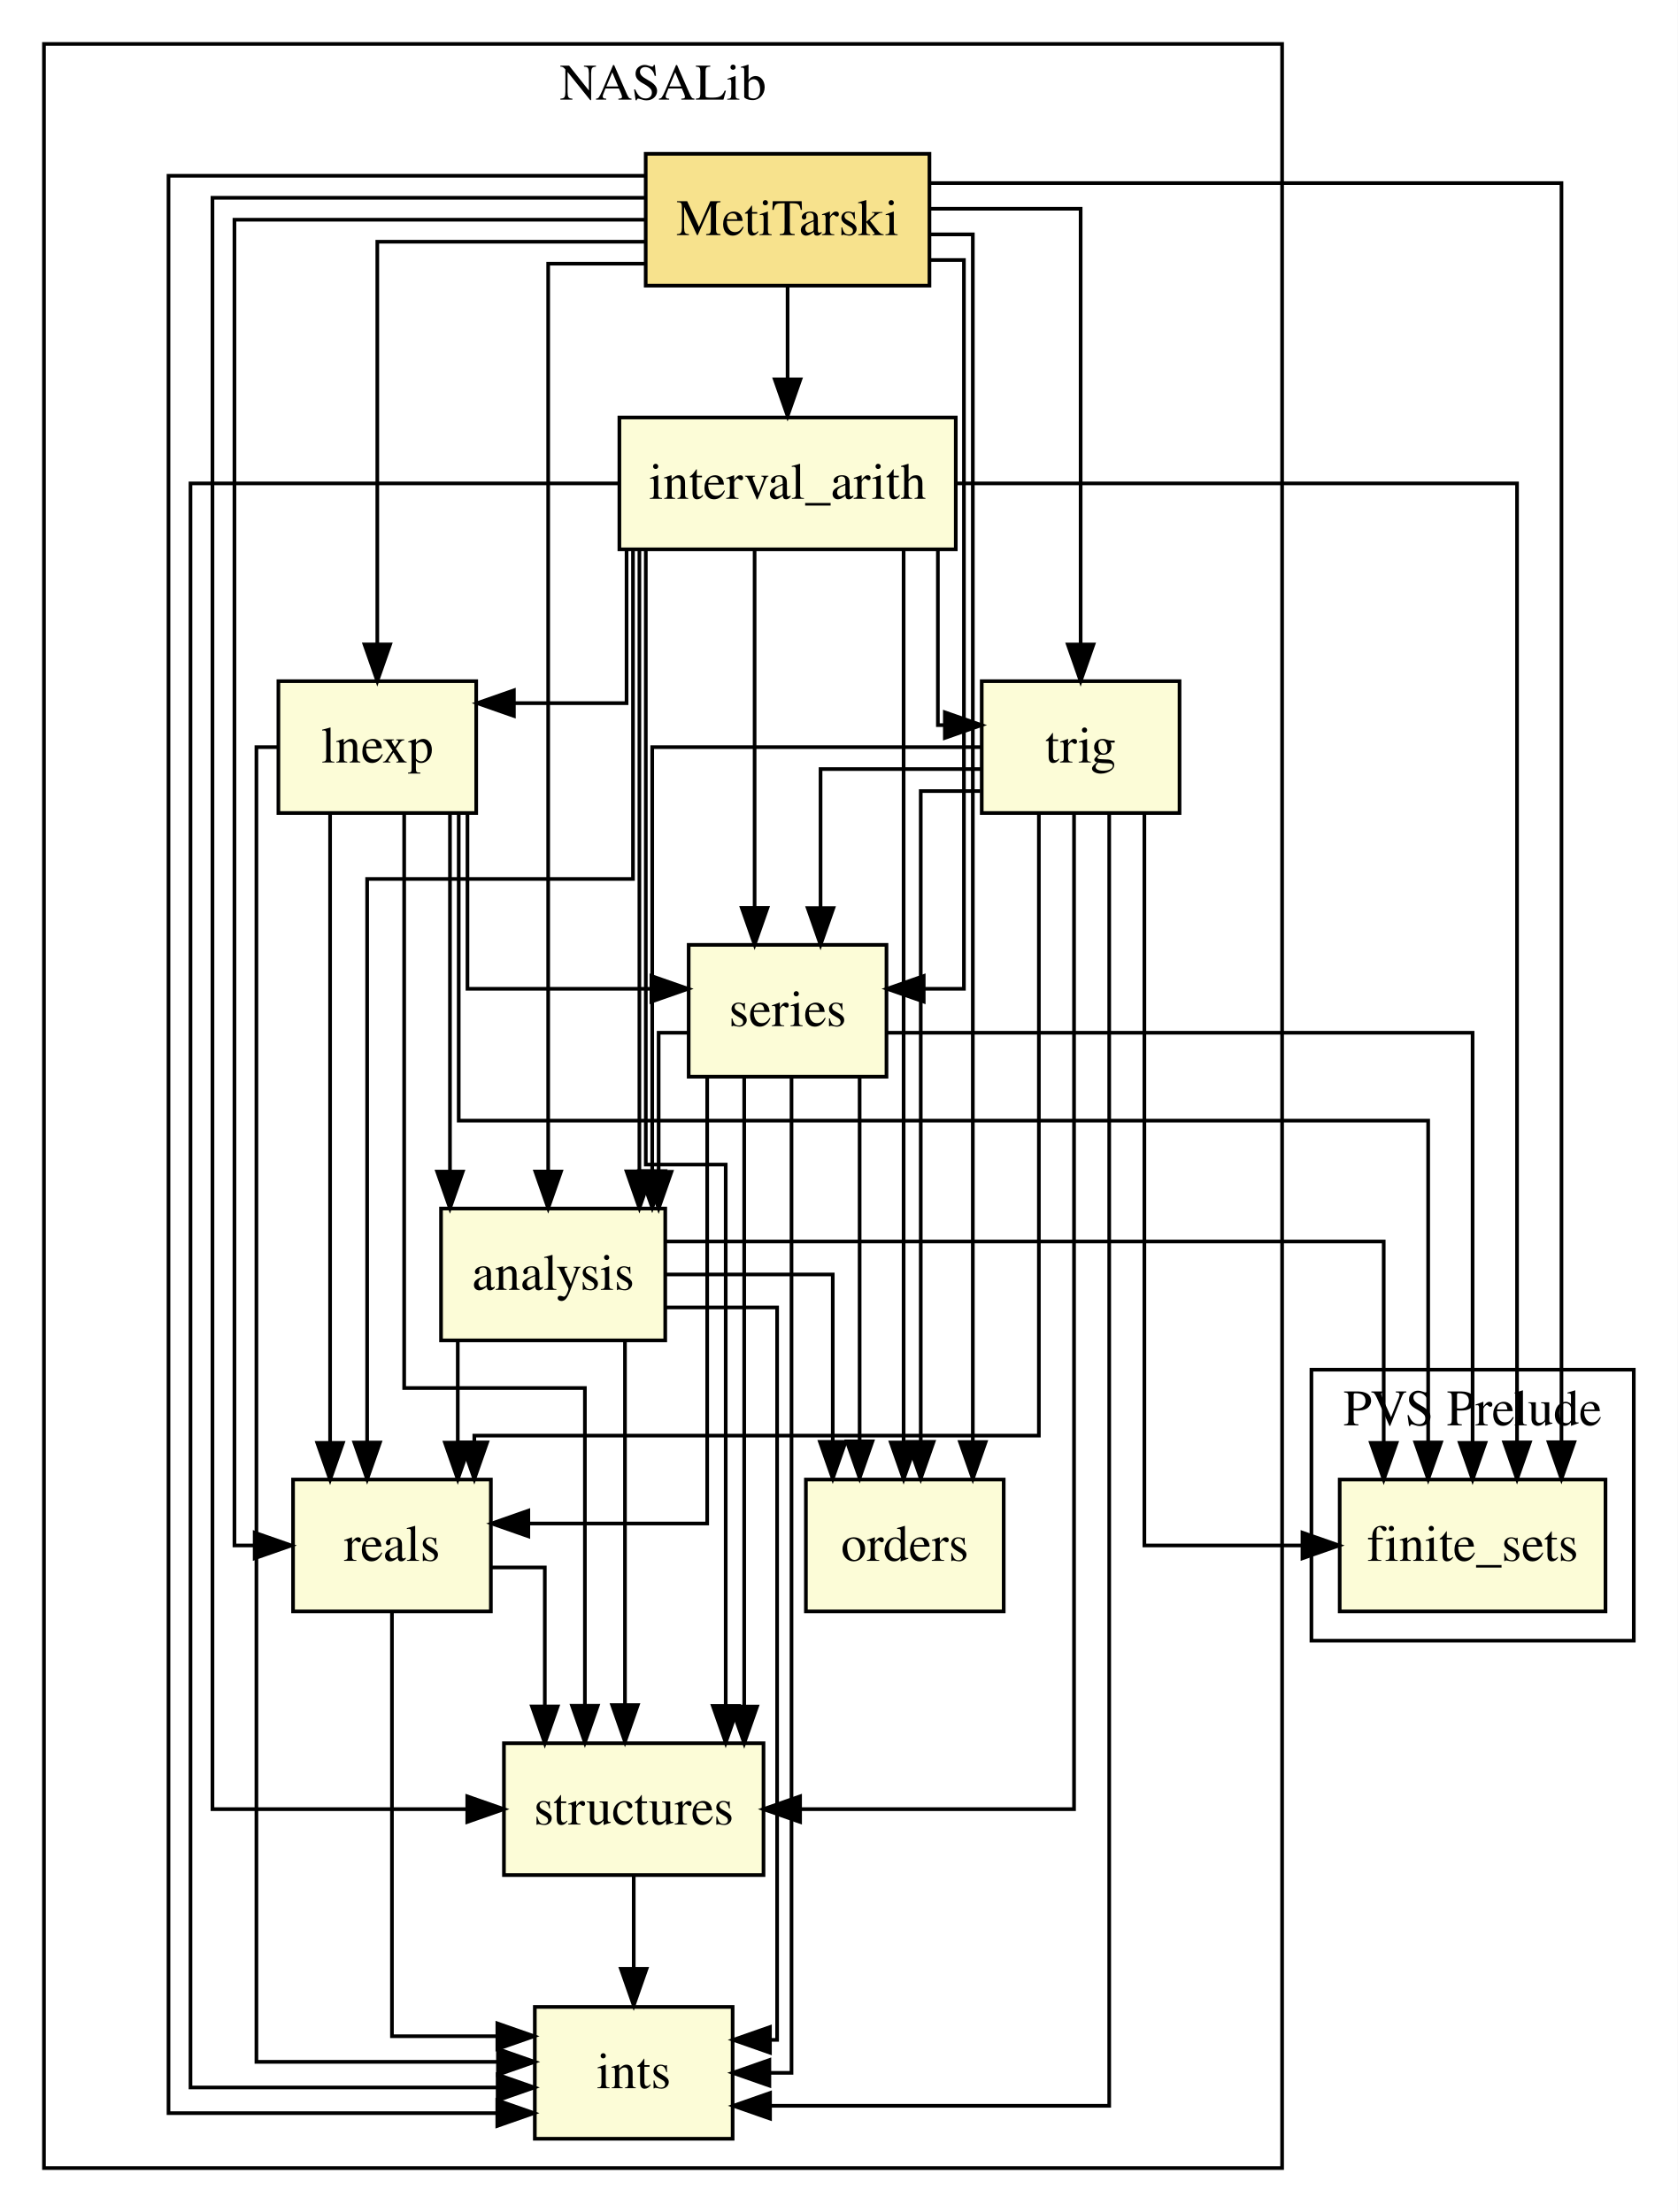
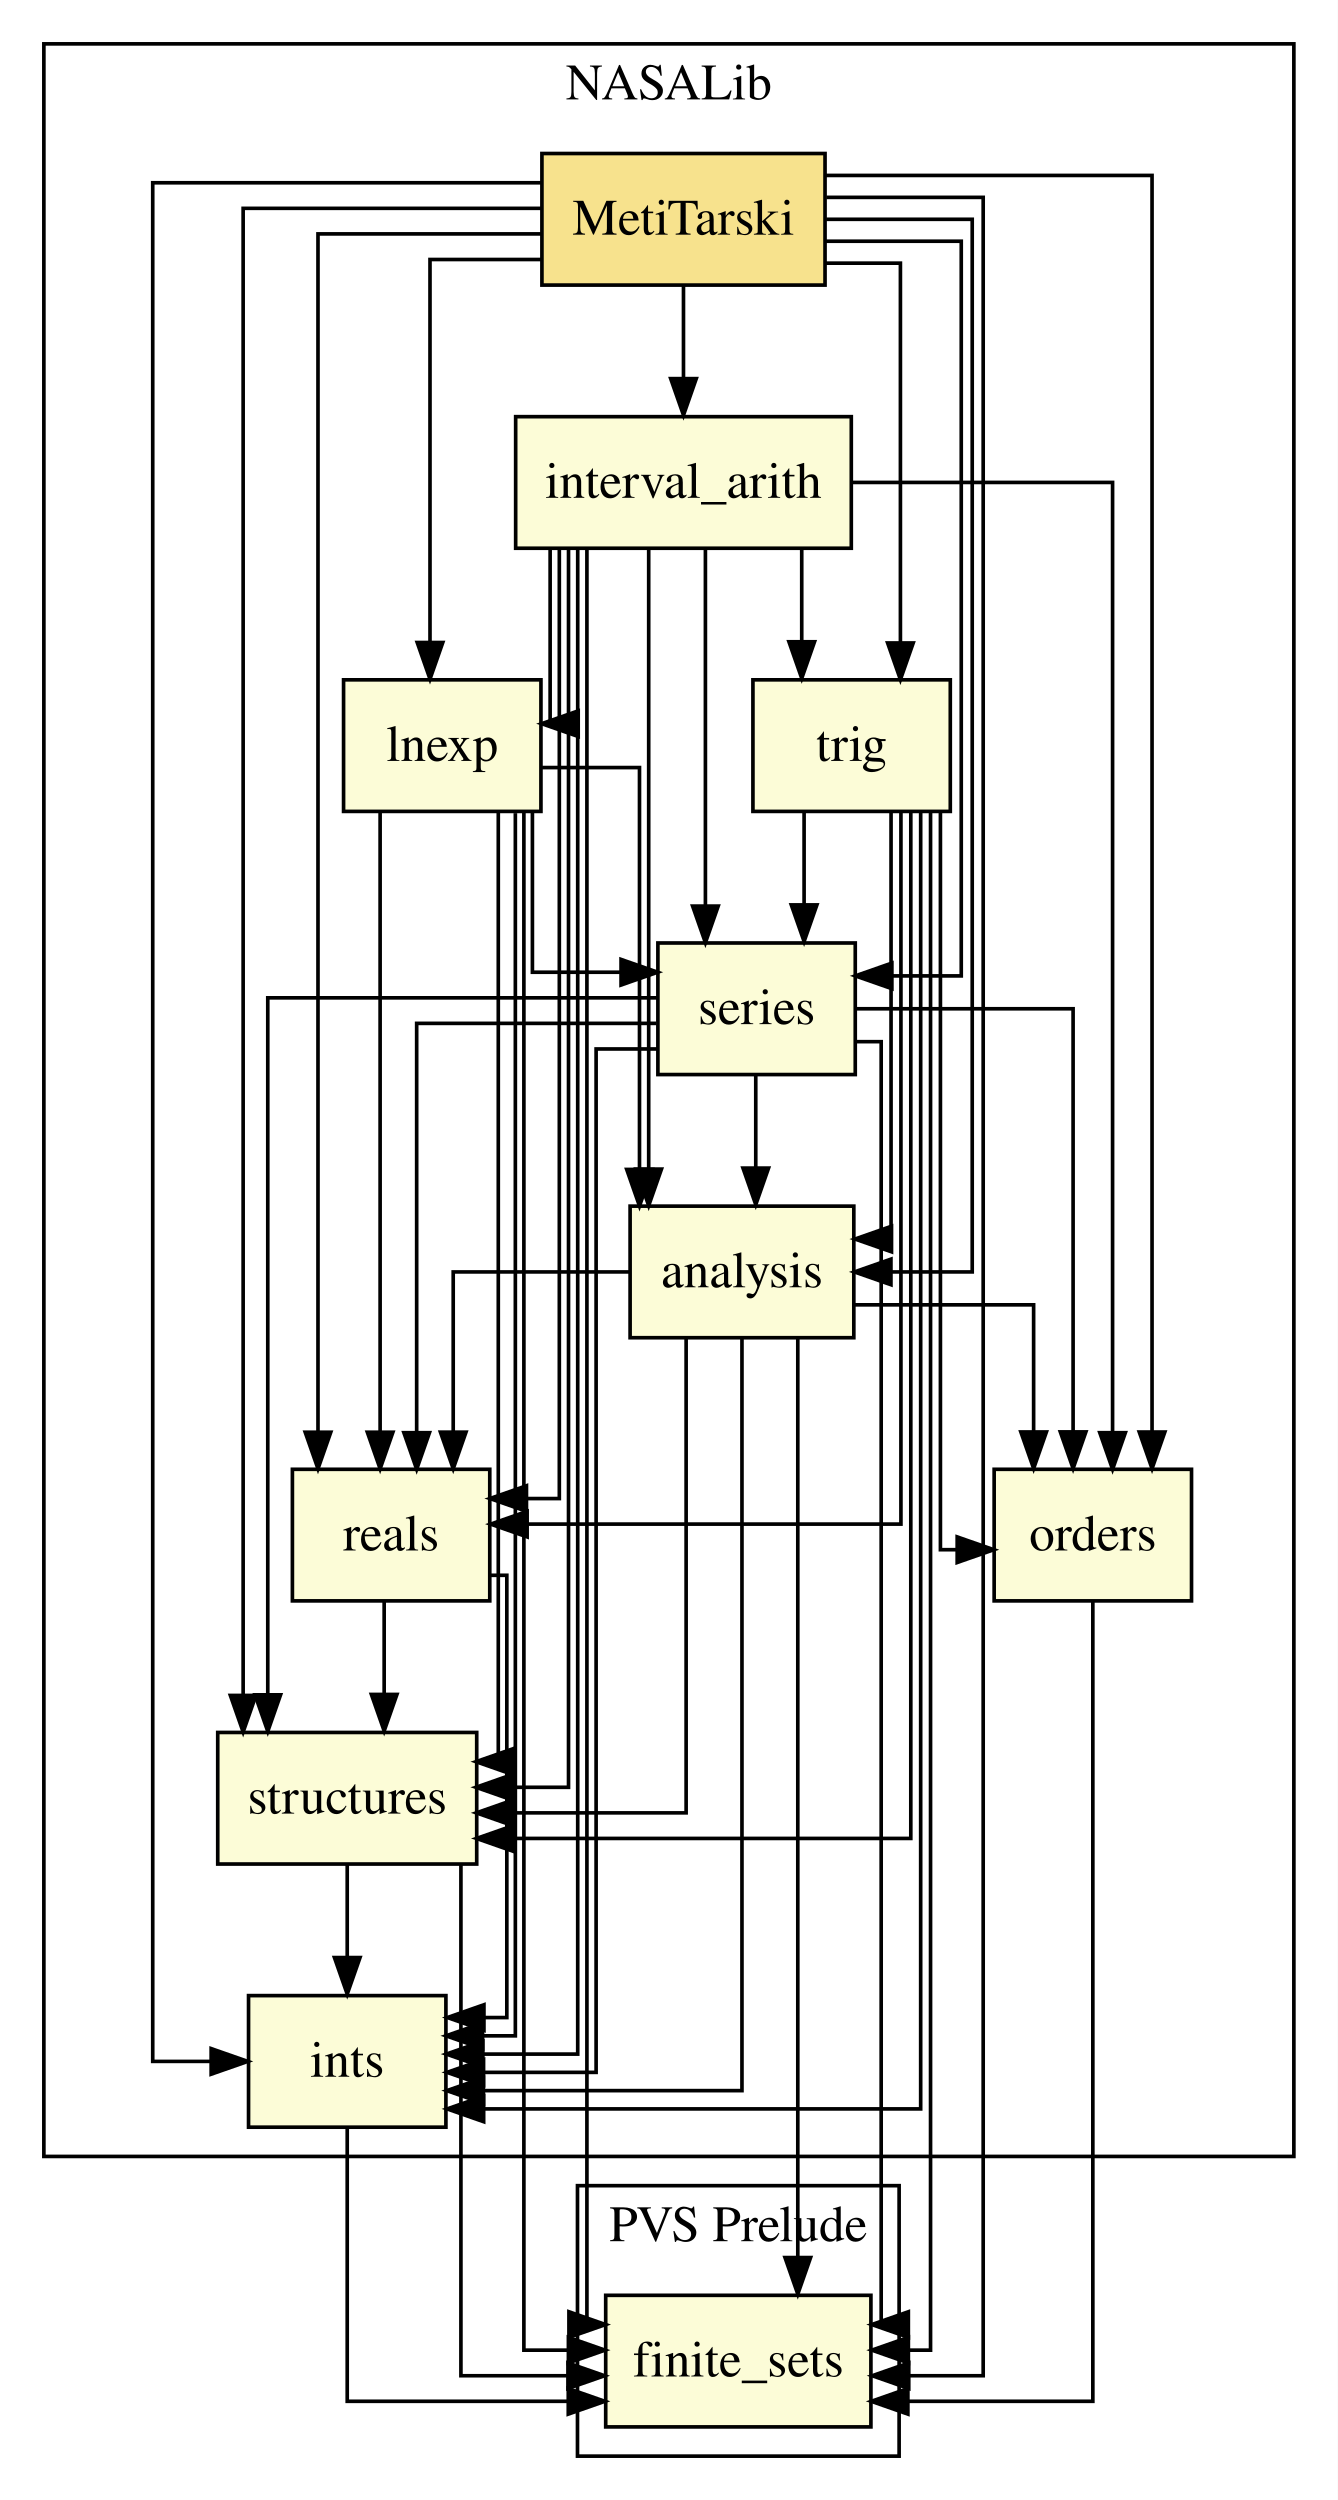
- <svg xmlns="http://www.w3.org/2000/svg" width="458pt" height="604pt" viewBox="0.00 0.00 458.00 604.00">
-   <g id="graph0" class="graph" transform="scale(1 1) rotate(0) translate(4 600)">
-     <polygon fill="#ffffff" stroke="transparent" points="-4,4 -4,-600 454,-600 454,4 -4,4" />
+ <svg xmlns="http://www.w3.org/2000/svg" width="366pt" height="684pt" viewBox="0.00 0.00 366.00 684.00">
+   <g id="graph0" class="graph" transform="scale(1 1) rotate(0) translate(4 680)">
+     <polygon fill="#ffffff" stroke="transparent" points="-4,4 -4,-680 362,-680 362,4 -4,4" />
    <g id="clust1" class="cluster">
-       <polygon fill="none" stroke="#000000" points="8,-8 8,-588 346,-588 346,-8 8,-8" />
-       <text text-anchor="middle" x="177" y="-572.8" font-family="Times,serif" font-size="14.00" fill="#000000">NASALib</text>
+       <polygon fill="none" stroke="#000000" points="8,-90 8,-668 350,-668 350,-90 8,-90" />
+       <text text-anchor="middle" x="179" y="-652.8" font-family="Times,serif" font-size="14.00" fill="#000000">NASALib</text>
    </g>
    <g id="clust2" class="cluster">
-       <polygon fill="none" stroke="#000000" points="354,-152 354,-226 442,-226 442,-152 354,-152" />
-       <text text-anchor="middle" x="398" y="-210.8" font-family="Times,serif" font-size="14.00" fill="#000000">PVS Prelude</text>
+       <polygon fill="none" stroke="#000000" points="154,-8 154,-82 242,-82 242,-8 154,-8" />
+       <text text-anchor="middle" x="198" y="-66.8" font-family="Times,serif" font-size="14.00" fill="#000000">PVS Prelude</text>
    </g>
    <g id="node1" class="node">
-       <polygon fill="#f7e28d" stroke="#000000" points="249.73,-558 172.27,-558 172.27,-522 249.73,-522 249.73,-558" />
-       <text text-anchor="middle" x="211" y="-535.8" font-family="Times,serif" font-size="14.00" fill="#000000">MetiTarski</text>
+       <polygon fill="#fcfcd7" stroke="#000000" points="234.28,-52 161.72,-52 161.72,-16 234.28,-16 234.28,-52" />
+       <text text-anchor="middle" x="198" y="-29.8" font-family="Times,serif" font-size="14.00" fill="#000000">finite_sets</text>
    </g>
    <g id="node2" class="node">
-       <polygon fill="#fcfcd7" stroke="#000000" points="177.604,-270 116.396,-270 116.396,-234 177.604,-234 177.604,-270" />
-       <text text-anchor="middle" x="147" y="-247.8" font-family="Times,serif" font-size="14.00" fill="#000000">analysis</text>
+       <polygon fill="#f7e28d" stroke="#000000" points="221.73,-638 144.27,-638 144.27,-602 221.73,-602 221.73,-638" />
+       <text text-anchor="middle" x="183" y="-615.8" font-family="Times,serif" font-size="14.00" fill="#000000">MetiTarski</text>
    </g>
    <g id="edge1" class="edge">
-       <path fill="none" stroke="#000000" d="M172.228,-528C158.156,-528 145.647,-528 145.647,-528 145.647,-528 145.647,-280.109 145.647,-280.109" />
-       <polygon fill="#000000" stroke="#000000" points="149.147,-280.109 145.647,-270.109 142.147,-280.109 149.147,-280.109" />
+       <path fill="none" stroke="#000000" d="M222.079,-626C243.199,-626 265,-626 265,-626 265,-626 265,-30 265,-30 265,-30 244.637,-30 244.637,-30" />
+       <polygon fill="#000000" stroke="#000000" points="244.637,-26.5 234.637,-30 244.637,-33.5 244.637,-26.5" />
    </g>
    <g id="node3" class="node">
-       <polygon fill="#fcfcd7" stroke="#000000" points="256.915,-486 165.085,-486 165.085,-450 256.915,-450 256.915,-486" />
-       <text text-anchor="middle" x="211" y="-463.8" font-family="Times,serif" font-size="14.00" fill="#000000">interval_arith</text>
+       <polygon fill="#fcfcd7" stroke="#000000" points="229.604,-350 168.396,-350 168.396,-314 229.604,-314 229.604,-350" />
+       <text text-anchor="middle" x="199" y="-327.8" font-family="Times,serif" font-size="14.00" fill="#000000">analysis</text>
    </g>
    <g id="edge2" class="edge">
-       <path fill="none" stroke="#000000" d="M211,-521.831C211,-521.831 211,-496.413 211,-496.413" />
-       <polygon fill="#000000" stroke="#000000" points="214.5,-496.413 211,-486.413 207.5,-496.413 214.5,-496.413" />
+       <path fill="none" stroke="#000000" d="M222.037,-620C241.94,-620 262,-620 262,-620 262,-620 262,-332 262,-332 262,-332 239.762,-332 239.762,-332" />
+       <polygon fill="#000000" stroke="#000000" points="239.762,-328.5 229.762,-332 239.762,-335.5 239.762,-328.5" />
    </g>
    <g id="node4" class="node">
-       <polygon fill="#fcfcd7" stroke="#000000" points="196,-52 142,-52 142,-16 196,-16 196,-52" />
-       <text text-anchor="middle" x="169" y="-29.8" font-family="Times,serif" font-size="14.00" fill="#000000">ints</text>
+       <polygon fill="#fcfcd7" stroke="#000000" points="228.915,-566 137.085,-566 137.085,-530 228.915,-530 228.915,-566" />
+       <text text-anchor="middle" x="183" y="-543.8" font-family="Times,serif" font-size="14.00" fill="#000000">interval_arith</text>
    </g>
    <g id="edge3" class="edge">
-       <path fill="none" stroke="#000000" d="M172.228,-552C122.333,-552 42,-552 42,-552 42,-552 42,-23 42,-23 42,-23 131.755,-23 131.755,-23" />
-       <polygon fill="#000000" stroke="#000000" points="131.755,-26.5 141.755,-23 131.755,-19.5 131.755,-26.5" />
+       <path fill="none" stroke="#000000" d="M183,-601.831C183,-601.831 183,-576.413 183,-576.413" />
+       <polygon fill="#000000" stroke="#000000" points="186.5,-576.413 183,-566.413 179.5,-576.413 186.5,-576.413" />
    </g>
    <g id="node5" class="node">
-       <polygon fill="#fcfcd7" stroke="#000000" points="126,-414 72,-414 72,-378 126,-378 126,-414" />
-       <text text-anchor="middle" x="99" y="-391.8" font-family="Times,serif" font-size="14.00" fill="#000000">lnexp</text>
+       <polygon fill="#fcfcd7" stroke="#000000" points="118,-134 64,-134 64,-98 118,-98 118,-134" />
+       <text text-anchor="middle" x="91" y="-111.8" font-family="Times,serif" font-size="14.00" fill="#000000">ints</text>
    </g>
    <g id="edge4" class="edge">
-       <path fill="none" stroke="#000000" d="M172.142,-534C139.794,-534 99,-534 99,-534 99,-534 99,-424.041 99,-424.041" />
-       <polygon fill="#000000" stroke="#000000" points="102.5,-424.041 99,-414.041 95.5,-424.041 102.5,-424.041" />
+       <path fill="none" stroke="#000000" d="M144.085,-630C101.071,-630 37.786,-630 37.786,-630 37.786,-630 37.786,-116 37.786,-116 37.786,-116 53.77,-116 53.77,-116" />
+       <polygon fill="#000000" stroke="#000000" points="53.77,-119.5 63.77,-116 53.77,-112.5 53.77,-119.5" />
    </g>
    <g id="node6" class="node">
-       <polygon fill="#fcfcd7" stroke="#000000" points="270,-196 216,-196 216,-160 270,-160 270,-196" />
-       <text text-anchor="middle" x="243" y="-173.8" font-family="Times,serif" font-size="14.00" fill="#000000">orders</text>
+       <polygon fill="#fcfcd7" stroke="#000000" points="144,-494 90,-494 90,-458 144,-458 144,-494" />
+       <text text-anchor="middle" x="117" y="-471.8" font-family="Times,serif" font-size="14.00" fill="#000000">lnexp</text>
    </g>
    <g id="edge5" class="edge">
-       <path fill="none" stroke="#000000" d="M249.84,-536C256.631,-536 261.569,-536 261.569,-536 261.569,-536 261.569,-206.245 261.569,-206.245" />
-       <polygon fill="#000000" stroke="#000000" points="265.069,-206.245 261.569,-196.245 258.069,-206.245 265.069,-206.245" />
+       <path fill="none" stroke="#000000" d="M144.268,-609C128.382,-609 113.647,-609 113.647,-609 113.647,-609 113.647,-504.214 113.647,-504.214" />
+       <polygon fill="#000000" stroke="#000000" points="117.147,-504.214 113.647,-494.214 110.147,-504.214 117.147,-504.214" />
    </g>
    <g id="node7" class="node">
-       <polygon fill="#fcfcd7" stroke="#000000" points="130,-196 76,-196 76,-160 130,-160 130,-196" />
-       <text text-anchor="middle" x="103" y="-173.8" font-family="Times,serif" font-size="14.00" fill="#000000">reals</text>
+       <polygon fill="#fcfcd7" stroke="#000000" points="322,-278 268,-278 268,-242 322,-242 322,-278" />
+       <text text-anchor="middle" x="295" y="-255.8" font-family="Times,serif" font-size="14.00" fill="#000000">orders</text>
    </g>
    <g id="edge6" class="edge">
-       <path fill="none" stroke="#000000" d="M172.114,-540C127.374,-540 60,-540 60,-540 60,-540 60,-178 60,-178 60,-178 65.524,-178 65.524,-178" />
-       <polygon fill="#000000" stroke="#000000" points="65.524,-181.5 75.524,-178 65.524,-174.5 65.524,-181.5" />
+       <path fill="none" stroke="#000000" d="M221.812,-632C259.545,-632 311.2,-632 311.2,-632 311.2,-632 311.2,-288.194 311.2,-288.194" />
+       <polygon fill="#000000" stroke="#000000" points="314.7,-288.194 311.2,-278.194 307.7,-288.194 314.7,-288.194" />
    </g>
    <g id="node8" class="node">
-       <polygon fill="#fcfcd7" stroke="#000000" points="238,-342 184,-342 184,-306 238,-306 238,-342" />
-       <text text-anchor="middle" x="211" y="-319.8" font-family="Times,serif" font-size="14.00" fill="#000000">series</text>
+       <polygon fill="#fcfcd7" stroke="#000000" points="130,-278 76,-278 76,-242 130,-242 130,-278" />
+       <text text-anchor="middle" x="103" y="-255.8" font-family="Times,serif" font-size="14.00" fill="#000000">reals</text>
    </g>
    <g id="edge7" class="edge">
-       <path fill="none" stroke="#000000" d="M249.857,-529C255.33,-529 259.138,-529 259.138,-529 259.138,-529 259.138,-330 259.138,-330 259.138,-330 248.164,-330 248.164,-330" />
-       <polygon fill="#000000" stroke="#000000" points="248.164,-326.5 238.164,-330 248.164,-333.5 248.164,-326.5" />
+       <path fill="none" stroke="#000000" d="M144.337,-616C116.197,-616 83,-616 83,-616 83,-616 83,-288.144 83,-288.144" />
+       <polygon fill="#000000" stroke="#000000" points="86.5,-288.144 83,-278.144 79.5,-288.144 86.5,-288.144" />
    </g>
    <g id="node9" class="node">
-       <polygon fill="#fcfcd7" stroke="#000000" points="204.429,-124 133.571,-124 133.571,-88 204.429,-88 204.429,-124" />
-       <text text-anchor="middle" x="169" y="-101.8" font-family="Times,serif" font-size="14.00" fill="#000000">structures</text>
+       <polygon fill="#fcfcd7" stroke="#000000" points="230,-422 176,-422 176,-386 230,-386 230,-422" />
+       <text text-anchor="middle" x="203" y="-399.8" font-family="Times,serif" font-size="14.00" fill="#000000">series</text>
    </g>
    <g id="edge8" class="edge">
-       <path fill="none" stroke="#000000" d="M172.191,-546C125.699,-546 54,-546 54,-546 54,-546 54,-106 54,-106 54,-106 123.558,-106 123.558,-106" />
-       <polygon fill="#000000" stroke="#000000" points="123.558,-109.5 133.558,-106 123.558,-102.5 123.558,-109.5" />
+       <path fill="none" stroke="#000000" d="M221.891,-614C240.589,-614 259,-614 259,-614 259,-614 259,-413 259,-413 259,-413 240.016,-413 240.016,-413" />
+       <polygon fill="#000000" stroke="#000000" points="240.016,-409.5 230.016,-413 240.016,-416.5 240.016,-409.5" />
    </g>
    <g id="node10" class="node">
-       <polygon fill="#fcfcd7" stroke="#000000" points="318,-414 264,-414 264,-378 318,-378 318,-414" />
-       <text text-anchor="middle" x="291" y="-391.8" font-family="Times,serif" font-size="14.00" fill="#000000">trig</text>
+       <polygon fill="#fcfcd7" stroke="#000000" points="126.429,-206 55.571,-206 55.571,-170 126.429,-170 126.429,-206" />
+       <text text-anchor="middle" x="91" y="-183.8" font-family="Times,serif" font-size="14.00" fill="#000000">structures</text>
    </g>
    <g id="edge9" class="edge">
-       <path fill="none" stroke="#000000" d="M250.063,-543C270.37,-543 291,-543 291,-543 291,-543 291,-424.025 291,-424.025" />
-       <polygon fill="#000000" stroke="#000000" points="294.5,-424.025 291,-414.025 287.5,-424.025 294.5,-424.025" />
+       <path fill="none" stroke="#000000" d="M144.218,-623C108.999,-623 62.524,-623 62.524,-623 62.524,-623 62.524,-216.138 62.524,-216.138" />
+       <polygon fill="#000000" stroke="#000000" points="66.024,-216.138 62.524,-206.138 59.024,-216.138 66.024,-216.138" />
    </g>
    <g id="node11" class="node">
-       <polygon fill="#fcfcd7" stroke="#000000" points="434.28,-196 361.72,-196 361.72,-160 434.28,-160 434.28,-196" />
-       <text text-anchor="middle" x="398" y="-173.8" font-family="Times,serif" font-size="14.00" fill="#000000">finite_sets</text>
+       <polygon fill="#fcfcd7" stroke="#000000" points="256,-494 202,-494 202,-458 256,-458 256,-494" />
+       <text text-anchor="middle" x="229" y="-471.8" font-family="Times,serif" font-size="14.00" fill="#000000">trig</text>
    </g>
    <g id="edge10" class="edge">
-       <path fill="none" stroke="#000000" d="M249.748,-550C310.737,-550 422.26,-550 422.26,-550 422.26,-550 422.26,-206.194 422.26,-206.194" />
-       <polygon fill="#000000" stroke="#000000" points="425.76,-206.194 422.26,-196.194 418.76,-206.194 425.76,-206.194" />
+       <path fill="none" stroke="#000000" d="M221.927,-608C233.115,-608 242.353,-608 242.353,-608 242.353,-608 242.353,-504.077 242.353,-504.077" />
+       <polygon fill="#000000" stroke="#000000" points="245.854,-504.077 242.353,-494.077 238.854,-504.077 245.854,-504.077" />
    </g>
    <g id="edge11" class="edge">
-       <path fill="none" stroke="#000000" d="M177.571,-243C192.857,-243 208.143,-243 208.143,-243 208.143,-243 208.143,-43 208.143,-43 208.143,-43 206.186,-43 206.186,-43" />
-       <polygon fill="#000000" stroke="#000000" points="206.186,-39.5 196.186,-43 206.186,-46.5 206.186,-39.5" />
+       <path fill="none" stroke="#000000" d="M214.276,-313.807C214.276,-313.807 214.276,-62.333 214.276,-62.333" />
+       <polygon fill="#000000" stroke="#000000" points="217.776,-62.333 214.276,-52.333 210.776,-62.333 217.776,-62.333" />
    </g>
    <g id="edge12" class="edge">
-       <path fill="none" stroke="#000000" d="M177.608,-252C198.844,-252 223.333,-252 223.333,-252 223.333,-252 223.333,-206.292 223.333,-206.292" />
-       <polygon fill="#000000" stroke="#000000" points="226.833,-206.292 223.333,-196.292 219.833,-206.292 226.833,-206.292" />
+       <path fill="none" stroke="#000000" d="M199,-313.669C199,-260.171 199,-108 199,-108 199,-108 128.253,-108 128.253,-108" />
+       <polygon fill="#000000" stroke="#000000" points="128.253,-104.5 118.253,-108 128.253,-111.5 128.253,-104.5" />
    </g>
    <g id="edge13" class="edge">
-       <path fill="none" stroke="#000000" d="M120.966,-233.708C120.966,-233.708 120.966,-206.082 120.966,-206.082" />
-       <polygon fill="#000000" stroke="#000000" points="124.466,-206.082 120.966,-196.082 117.466,-206.082 124.466,-206.082" />
+       <path fill="none" stroke="#000000" d="M229.625,-323C252.129,-323 278.8,-323 278.8,-323 278.8,-323 278.8,-288.222 278.8,-288.222" />
+       <polygon fill="#000000" stroke="#000000" points="282.3,-288.222 278.8,-278.222 275.3,-288.222 282.3,-288.222" />
    </g>
    <g id="edge14" class="edge">
-       <path fill="none" stroke="#000000" d="M166.61,-233.804C166.61,-233.804 166.61,-134.425 166.61,-134.425" />
-       <polygon fill="#000000" stroke="#000000" points="170.111,-134.425 166.61,-124.425 163.111,-134.425 170.111,-134.425" />
+       <path fill="none" stroke="#000000" d="M168.23,-332C146.048,-332 120,-332 120,-332 120,-332 120,-288.169 120,-288.169" />
+       <polygon fill="#000000" stroke="#000000" points="123.5,-288.169 120,-278.169 116.5,-288.169 123.5,-288.169" />
    </g>
    <g id="edge15" class="edge">
-       <path fill="none" stroke="#000000" d="M177.579,-261C239.47,-261 373.74,-261 373.74,-261 373.74,-261 373.74,-206.01 373.74,-206.01" />
-       <polygon fill="#000000" stroke="#000000" points="377.24,-206.01 373.74,-196.01 370.24,-206.01 377.24,-206.01" />
+       <path fill="none" stroke="#000000" d="M183.724,-313.852C183.724,-274.332 183.724,-184 183.724,-184 183.724,-184 136.32,-184 136.32,-184" />
+       <polygon fill="#000000" stroke="#000000" points="136.32,-180.5 126.32,-184 136.32,-187.5 136.32,-180.5" />
    </g>
    <g id="edge16" class="edge">
-       <path fill="none" stroke="#000000" d="M170.547,-449.955C170.547,-449.955 170.547,-280.145 170.547,-280.145" />
-       <polygon fill="#000000" stroke="#000000" points="174.047,-280.145 170.547,-270.145 167.047,-280.145 174.047,-280.145" />
+       <path fill="none" stroke="#000000" d="M156.579,-529.765C156.579,-439.408 156.579,-44 156.579,-44 156.579,-44 157.087,-44 157.087,-44" />
+       <polygon fill="#000000" stroke="#000000" points="151.658,-47.5 161.658,-44 151.658,-40.5 151.658,-47.5" />
    </g>
    <g id="edge17" class="edge">
-       <path fill="none" stroke="#000000" d="M165.162,-468C116.95,-468 48,-468 48,-468 48,-468 48,-30 48,-30 48,-30 131.845,-30 131.845,-30" />
-       <polygon fill="#000000" stroke="#000000" points="131.845,-33.5 141.845,-30 131.845,-26.5 131.845,-33.5" />
+       <path fill="none" stroke="#000000" d="M173.483,-529.956C173.483,-529.956 173.483,-360.145 173.483,-360.145" />
+       <polygon fill="#000000" stroke="#000000" points="176.983,-360.145 173.483,-350.145 169.983,-360.145 176.983,-360.145" />
    </g>
    <g id="edge18" class="edge">
-       <path fill="none" stroke="#000000" d="M167.044,-449.998C167.044,-432.325 167.044,-408 167.044,-408 167.044,-408 136.284,-408 136.284,-408" />
-       <polygon fill="#000000" stroke="#000000" points="136.284,-404.5 126.284,-408 136.284,-411.5 136.284,-404.5" />
+       <path fill="none" stroke="#000000" d="M154.063,-529.798C154.063,-447.954 154.063,-118 154.063,-118 154.063,-118 128.11,-118 128.11,-118" />
+       <polygon fill="#000000" stroke="#000000" points="128.11,-114.5 118.11,-118 128.11,-121.5 128.11,-114.5" />
    </g>
    <g id="edge19" class="edge">
-       <path fill="none" stroke="#000000" d="M242.677,-449.859C242.677,-449.859 242.677,-206.134 242.677,-206.134" />
-       <polygon fill="#000000" stroke="#000000" points="246.177,-206.134 242.677,-196.134 239.177,-206.134 246.177,-206.134" />
+       <path fill="none" stroke="#000000" d="M146.516,-529.965C146.516,-510.424 146.516,-482 146.516,-482 146.516,-482 146.284,-482 146.284,-482" />
+       <polygon fill="#000000" stroke="#000000" points="154.2,-478.5 144.2,-482 154.2,-485.5 154.2,-478.5" />
    </g>
    <g id="edge20" class="edge">
-       <path fill="none" stroke="#000000" d="M168.796,-449.679C168.796,-418.866 168.796,-360 168.796,-360 168.796,-360 96.224,-360 96.224,-360 96.224,-360 96.224,-206.116 96.224,-206.116" />
-       <polygon fill="#000000" stroke="#000000" points="99.724,-206.116 96.224,-196.116 92.724,-206.116 99.724,-206.116" />
+       <path fill="none" stroke="#000000" d="M228.726,-548C261.69,-548 300.4,-548 300.4,-548 300.4,-548 300.4,-288.016 300.4,-288.016" />
+       <polygon fill="#000000" stroke="#000000" points="303.9,-288.016 300.4,-278.016 296.9,-288.016 303.9,-288.016" />
    </g>
    <g id="edge21" class="edge">
-       <path fill="none" stroke="#000000" d="M202,-449.762C202,-449.762 202,-352.09 202,-352.09" />
-       <polygon fill="#000000" stroke="#000000" points="205.5,-352.09 202,-342.09 198.5,-352.09 205.5,-352.09" />
+       <path fill="none" stroke="#000000" d="M149.031,-529.76C149.031,-467.912 149.031,-270 149.031,-270 149.031,-270 140.043,-270 140.043,-270" />
+       <polygon fill="#000000" stroke="#000000" points="140.043,-266.5 130.043,-270 140.043,-273.5 140.043,-266.5" />
    </g>
    <g id="edge22" class="edge">
-       <path fill="none" stroke="#000000" d="M172.298,-449.827C172.298,-403.024 172.298,-282 172.298,-282 172.298,-282 194.107,-282 194.107,-282 194.107,-282 194.107,-134.172 194.107,-134.172" />
-       <polygon fill="#000000" stroke="#000000" points="197.607,-134.172 194.107,-124.172 190.607,-134.172 197.607,-134.172" />
+       <path fill="none" stroke="#000000" d="M189,-529.762C189,-529.762 189,-432.09 189,-432.09" />
+       <polygon fill="#000000" stroke="#000000" points="192.5,-432.09 189,-422.09 185.5,-432.09 192.5,-432.09" />
    </g>
    <g id="edge23" class="edge">
-       <path fill="none" stroke="#000000" d="M252.03,-449.965C252.03,-430.424 252.03,-402 252.03,-402 252.03,-402 253.934,-402 253.934,-402" />
-       <polygon fill="#000000" stroke="#000000" points="253.934,-405.5 263.934,-402 253.934,-398.5 253.934,-405.5" />
+       <path fill="none" stroke="#000000" d="M151.547,-529.806C151.547,-457.056 151.547,-191 151.547,-191 151.547,-191 136.221,-191 136.221,-191" />
+       <polygon fill="#000000" stroke="#000000" points="136.221,-187.5 126.221,-191 136.221,-194.5 136.221,-187.5" />
    </g>
    <g id="edge24" class="edge">
-       <path fill="none" stroke="#000000" d="M257.185,-468C316.01,-468 410.13,-468 410.13,-468 410.13,-468 410.13,-206.141 410.13,-206.141" />
-       <polygon fill="#000000" stroke="#000000" points="413.63,-206.141 410.13,-196.141 406.63,-206.141 413.63,-206.141" />
+       <path fill="none" stroke="#000000" d="M215.353,-529.831C215.353,-529.831 215.353,-504.413 215.353,-504.413" />
+       <polygon fill="#000000" stroke="#000000" points="218.854,-504.413 215.353,-494.413 211.854,-504.413 218.854,-504.413" />
    </g>
    <g id="edge25" class="edge">
-       <path fill="none" stroke="#000000" d="M118.836,-377.762C118.836,-377.762 118.836,-280.09 118.836,-280.09" />
-       <polygon fill="#000000" stroke="#000000" points="122.336,-280.09 118.836,-270.09 115.336,-280.09 122.336,-280.09" />
+       <path fill="none" stroke="#000000" d="M91,-97.626C91,-70.523 91,-23 91,-23 91,-23 151.476,-23 151.476,-23" />
+       <polygon fill="#000000" stroke="#000000" points="151.476,-26.5 161.476,-23 151.476,-19.5 151.476,-26.5" />
    </g>
    <g id="edge26" class="edge">
-       <path fill="none" stroke="#000000" d="M71.748,-396C68.328,-396 66,-396 66,-396 66,-396 66,-37 66,-37 66,-37 131.938,-37 131.938,-37" />
-       <polygon fill="#000000" stroke="#000000" points="131.938,-40.5 141.938,-37 131.938,-33.5 131.938,-40.5" />
+       <path fill="none" stroke="#000000" d="M139.333,-457.972C139.333,-375.364 139.333,-37 139.333,-37 139.333,-37 151.513,-37 151.513,-37" />
+       <polygon fill="#000000" stroke="#000000" points="151.513,-40.5 161.513,-37 151.513,-33.5 151.513,-40.5" />
    </g>
    <g id="edge27" class="edge">
-       <path fill="none" stroke="#000000" d="M86.112,-377.788C86.112,-377.788 86.112,-206.006 86.112,-206.006" />
-       <polygon fill="#000000" stroke="#000000" points="89.612,-206.006 86.112,-196.006 82.612,-206.006 89.612,-206.006" />
+       <path fill="none" stroke="#000000" d="M144.299,-470C157.684,-470 170.965,-470 170.965,-470 170.965,-470 170.965,-360.041 170.965,-360.041" />
+       <polygon fill="#000000" stroke="#000000" points="174.466,-360.041 170.965,-350.041 167.466,-360.041 174.466,-360.041" />
    </g>
    <g id="edge28" class="edge">
-       <path fill="none" stroke="#000000" d="M123.612,-377.965C123.612,-358.424 123.612,-330 123.612,-330 123.612,-330 173.829,-330 173.829,-330" />
-       <polygon fill="#000000" stroke="#000000" points="173.829,-333.5 183.829,-330 173.829,-326.5 173.829,-333.5" />
+       <path fill="none" stroke="#000000" d="M137,-457.518C137,-384.886 137,-123 137,-123 137,-123 128.024,-123 128.024,-123" />
+       <polygon fill="#000000" stroke="#000000" points="128.024,-119.5 118.025,-123 128.024,-126.5 128.024,-119.5" />
    </g>
    <g id="edge29" class="edge">
-       <path fill="none" stroke="#000000" d="M106.336,-377.931C106.336,-333.219 106.336,-221 106.336,-221 106.336,-221 155.669,-221 155.669,-221 155.669,-221 155.669,-134.222 155.669,-134.222" />
-       <polygon fill="#000000" stroke="#000000" points="159.169,-134.222 155.669,-124.222 152.169,-134.222 159.169,-134.222" />
+       <path fill="none" stroke="#000000" d="M100,-457.955C100,-457.955 100,-288.145 100,-288.145" />
+       <polygon fill="#000000" stroke="#000000" points="103.5,-288.145 100,-278.145 96.5,-288.145 103.5,-288.145" />
    </g>
    <g id="edge30" class="edge">
-       <path fill="none" stroke="#000000" d="M121.224,-377.764C121.224,-348.426 121.224,-294 121.224,-294 121.224,-294 385.87,-294 385.87,-294 385.87,-294 385.87,-206.125 385.87,-206.125" />
-       <polygon fill="#000000" stroke="#000000" points="389.37,-206.125 385.87,-196.125 382.37,-206.125 389.37,-206.125" />
+       <path fill="none" stroke="#000000" d="M141.667,-457.733C141.667,-439.445 141.667,-414 141.667,-414 141.667,-414 165.92,-414 165.92,-414" />
+       <polygon fill="#000000" stroke="#000000" points="165.92,-417.5 175.92,-414 165.92,-410.5 165.92,-417.5" />
    </g>
    <g id="edge31" class="edge">
-       <path fill="none" stroke="#000000" d="M103,-159.928C103,-123.352 103,-44 103,-44 103,-44 131.774,-44 131.774,-44" />
-       <polygon fill="#000000" stroke="#000000" points="131.774,-47.5 141.774,-44 131.774,-40.5 131.774,-47.5" />
+       <path fill="none" stroke="#000000" d="M132.333,-457.76C132.333,-395.912 132.333,-198 132.333,-198 132.333,-198 131.723,-198 131.723,-198" />
+       <polygon fill="#000000" stroke="#000000" points="136.234,-194.5 126.234,-198 136.234,-201.5 136.234,-194.5" />
    </g>
    <g id="edge32" class="edge">
-       <path fill="none" stroke="#000000" d="M130.133,-172C138.103,-172 144.727,-172 144.727,-172 144.727,-172 144.727,-134.035 144.727,-134.035" />
-       <polygon fill="#000000" stroke="#000000" points="148.228,-134.035 144.727,-124.035 141.228,-134.035 148.228,-134.035" />
+       <path fill="none" stroke="#000000" d="M295,-241.797C295,-186.3 295,-23 295,-23 295,-23 244.395,-23 244.395,-23" />
+       <polygon fill="#000000" stroke="#000000" points="244.395,-19.5 234.395,-23 244.395,-26.5 244.395,-19.5" />
    </g>
    <g id="edge33" class="edge">
-       <path fill="none" stroke="#000000" d="M183.964,-318C179.238,-318 175.8,-318 175.8,-318 175.8,-318 175.8,-280.035 175.8,-280.035" />
-       <polygon fill="#000000" stroke="#000000" points="179.301,-280.035 175.8,-270.035 172.301,-280.035 179.301,-280.035" />
+       <path fill="none" stroke="#000000" d="M130.264,-249C132.927,-249 134.667,-249 134.667,-249 134.667,-249 134.667,-128 134.667,-128 134.667,-128 128.407,-128 128.407,-128" />
+       <polygon fill="#000000" stroke="#000000" points="128.407,-124.5 118.407,-128 128.407,-131.5 128.407,-124.5" />
    </g>
    <g id="edge34" class="edge">
-       <path fill="none" stroke="#000000" d="M212.071,-305.859C212.071,-242.371 212.071,-34 212.071,-34 212.071,-34 206.033,-34 206.033,-34" />
-       <polygon fill="#000000" stroke="#000000" points="206.033,-30.5 196.033,-34 206.033,-37.5 206.033,-30.5" />
+       <path fill="none" stroke="#000000" d="M101.107,-241.831C101.107,-241.831 101.107,-216.413 101.107,-216.413" />
+       <polygon fill="#000000" stroke="#000000" points="104.607,-216.413 101.107,-206.413 97.607,-216.413 104.607,-216.413" />
    </g>
    <g id="edge35" class="edge">
-       <path fill="none" stroke="#000000" d="M230.667,-305.804C230.667,-305.804 230.667,-206.425 230.667,-206.425" />
-       <polygon fill="#000000" stroke="#000000" points="234.167,-206.425 230.667,-196.425 227.167,-206.425 234.167,-206.425" />
+       <path fill="none" stroke="#000000" d="M230.192,-395C234.242,-395 237.091,-395 237.091,-395 237.091,-395 237.091,-44 237.091,-44 237.091,-44 236.834,-44 236.834,-44" />
+       <polygon fill="#000000" stroke="#000000" points="244.526,-40.5 234.526,-44 244.526,-47.5 244.526,-40.5" />
    </g>
    <g id="edge36" class="edge">
-       <path fill="none" stroke="#000000" d="M189.054,-305.984C189.054,-268.172 189.054,-184 189.054,-184 189.054,-184 140.228,-184 140.228,-184" />
-       <polygon fill="#000000" stroke="#000000" points="140.228,-180.5 130.228,-184 140.228,-187.5 140.228,-180.5" />
+       <path fill="none" stroke="#000000" d="M202.776,-385.831C202.776,-385.831 202.776,-360.413 202.776,-360.413" />
+       <polygon fill="#000000" stroke="#000000" points="206.276,-360.413 202.776,-350.413 199.276,-360.413 206.276,-360.413" />
    </g>
    <g id="edge37" class="edge">
-       <path fill="none" stroke="#000000" d="M199.16,-305.788C199.16,-305.788 199.16,-134.006 199.16,-134.006" />
-       <polygon fill="#000000" stroke="#000000" points="202.661,-134.006 199.16,-124.006 195.661,-134.006 202.661,-134.006" />
+       <path fill="none" stroke="#000000" d="M175.944,-393C166.909,-393 159.095,-393 159.095,-393 159.095,-393 159.095,-113 159.095,-113 159.095,-113 128.304,-113 128.304,-113" />
+       <polygon fill="#000000" stroke="#000000" points="128.304,-109.5 118.304,-113 128.304,-116.5 128.304,-109.5" />
    </g>
    <g id="edge38" class="edge">
-       <path fill="none" stroke="#000000" d="M238.191,-318C290.055,-318 398,-318 398,-318 398,-318 398,-206.016 398,-206.016" />
-       <polygon fill="#000000" stroke="#000000" points="401.5,-206.016 398,-196.016 394.5,-206.016 401.5,-206.016" />
+       <path fill="none" stroke="#000000" d="M230.401,-404C255.772,-404 289.6,-404 289.6,-404 289.6,-404 289.6,-288.238 289.6,-288.238" />
+       <polygon fill="#000000" stroke="#000000" points="293.1,-288.238 289.6,-278.238 286.1,-288.238 293.1,-288.238" />
    </g>
    <g id="edge39" class="edge">
-       <path fill="none" stroke="#000000" d="M169,-87.831C169,-87.831 169,-62.413 169,-62.413" />
-       <polygon fill="#000000" stroke="#000000" points="172.5,-62.413 169,-52.413 165.5,-62.413 172.5,-62.413" />
+       <path fill="none" stroke="#000000" d="M175.6,-400C148.167,-400 110,-400 110,-400 110,-400 110,-288.016 110,-288.016" />
+       <polygon fill="#000000" stroke="#000000" points="113.5,-288.016 110,-278.016 106.5,-288.016 113.5,-288.016" />
    </g>
    <g id="edge40" class="edge">
-       <path fill="none" stroke="#000000" d="M263.875,-396C229.327,-396 174.049,-396 174.049,-396 174.049,-396 174.049,-280.238 174.049,-280.238" />
-       <polygon fill="#000000" stroke="#000000" points="177.549,-280.238 174.049,-270.238 170.549,-280.238 177.549,-280.238" />
+       <path fill="none" stroke="#000000" d="M175.936,-407C136.857,-407 69.262,-407 69.262,-407 69.262,-407 69.262,-216.295 69.262,-216.295" />
+       <polygon fill="#000000" stroke="#000000" points="72.762,-216.295 69.262,-206.295 65.762,-216.295 72.762,-216.295" />
    </g>
    <g id="edge41" class="edge">
-       <path fill="none" stroke="#000000" d="M298.8,-377.855C298.8,-303.369 298.8,-25 298.8,-25 298.8,-25 206.21,-25 206.21,-25" />
-       <polygon fill="#000000" stroke="#000000" points="206.21,-21.5 196.21,-25 206.21,-28.5 206.21,-21.5" />
+       <path fill="none" stroke="#000000" d="M122.107,-169.875C122.107,-128.374 122.107,-30 122.107,-30 122.107,-30 151.387,-30 151.387,-30" />
+       <polygon fill="#000000" stroke="#000000" points="151.387,-33.5 161.387,-30 151.387,-26.5 151.387,-33.5" />
    </g>
    <g id="edge42" class="edge">
-       <path fill="none" stroke="#000000" d="M263.606,-384C254.837,-384 247.353,-384 247.353,-384 247.353,-384 247.353,-206.281 247.353,-206.281" />
-       <polygon fill="#000000" stroke="#000000" points="250.854,-206.281 247.353,-196.281 243.854,-206.281 250.854,-206.281" />
+       <path fill="none" stroke="#000000" d="M91,-169.831C91,-169.831 91,-144.413 91,-144.413" />
+       <polygon fill="#000000" stroke="#000000" points="94.5,-144.413 91,-134.413 87.5,-144.413 94.5,-144.413" />
    </g>
    <g id="edge43" class="edge">
-       <path fill="none" stroke="#000000" d="M279.6,-377.974C279.6,-330.919 279.6,-208 279.6,-208 279.6,-208 125.483,-208 125.483,-208 125.483,-208 125.483,-206.143 125.483,-206.143" />
-       <polygon fill="#000000" stroke="#000000" points="128.983,-206.143 125.483,-196.143 121.983,-206.143 128.983,-206.143" />
+       <path fill="none" stroke="#000000" d="M250.597,-457.972C250.597,-375.364 250.597,-37 250.597,-37 250.597,-37 244.531,-37 244.531,-37" />
+       <polygon fill="#000000" stroke="#000000" points="244.531,-33.5 234.531,-37 244.531,-40.5 244.531,-33.5" />
    </g>
    <g id="edge44" class="edge">
-       <path fill="none" stroke="#000000" d="M263.753,-390C243.73,-390 220,-390 220,-390 220,-390 220,-352.035 220,-352.035" />
-       <polygon fill="#000000" stroke="#000000" points="223.5,-352.035 220,-342.035 216.5,-352.035 223.5,-352.035" />
+       <path fill="none" stroke="#000000" d="M239.792,-457.793C239.792,-420.944 239.792,-341 239.792,-341 239.792,-341 238.805,-341 238.805,-341" />
+       <polygon fill="#000000" stroke="#000000" points="239.918,-337.5 229.918,-341 239.917,-344.5 239.918,-337.5" />
    </g>
    <g id="edge45" class="edge">
-       <path fill="none" stroke="#000000" d="M289.2,-377.859C289.2,-314.371 289.2,-106 289.2,-106 289.2,-106 214.414,-106 214.414,-106" />
-       <polygon fill="#000000" stroke="#000000" points="214.414,-102.5 204.414,-106 214.414,-109.5 214.414,-102.5" />
+       <path fill="none" stroke="#000000" d="M247.896,-457.757C247.896,-382.87 247.896,-103 247.896,-103 247.896,-103 128.329,-103 128.329,-103" />
+       <polygon fill="#000000" stroke="#000000" points="128.329,-99.5 118.329,-103 128.329,-106.5 128.329,-99.5" />
    </g>
    <g id="edge46" class="edge">
-       <path fill="none" stroke="#000000" d="M308.4,-377.788C308.4,-325.394 308.4,-178 308.4,-178 308.4,-178 351.556,-178 351.556,-178" />
-       <polygon fill="#000000" stroke="#000000" points="351.556,-181.5 361.556,-178 351.556,-174.5 351.556,-181.5" />
+       <path fill="none" stroke="#000000" d="M253.299,-457.997C253.299,-405.454 253.299,-256 253.299,-256 253.299,-256 257.884,-256 257.884,-256" />
+       <polygon fill="#000000" stroke="#000000" points="257.884,-259.5 267.884,-256 257.884,-252.5 257.884,-259.5" />
+     </g>
+     <g id="edge47" class="edge">
+       <path fill="none" stroke="#000000" d="M242.494,-457.84C242.494,-406.33 242.494,-263 242.494,-263 242.494,-263 140.227,-263 140.227,-263" />
+       <polygon fill="#000000" stroke="#000000" points="140.227,-259.5 130.227,-263 140.227,-266.5 140.227,-259.5" />
+     </g>
+     <g id="edge48" class="edge">
+       <path fill="none" stroke="#000000" d="M216,-457.831C216,-457.831 216,-432.413 216,-432.413" />
+       <polygon fill="#000000" stroke="#000000" points="219.5,-432.413 216,-422.413 212.5,-432.413 219.5,-432.413" />
+     </g>
+     <g id="edge49" class="edge">
+       <path fill="none" stroke="#000000" d="M245.195,-457.746C245.195,-392.829 245.195,-177 245.195,-177 245.195,-177 136.375,-177 136.375,-177" />
+       <polygon fill="#000000" stroke="#000000" points="136.375,-173.5 126.375,-177 136.375,-180.5 136.375,-173.5" />
    </g>
  </g>
</svg>
